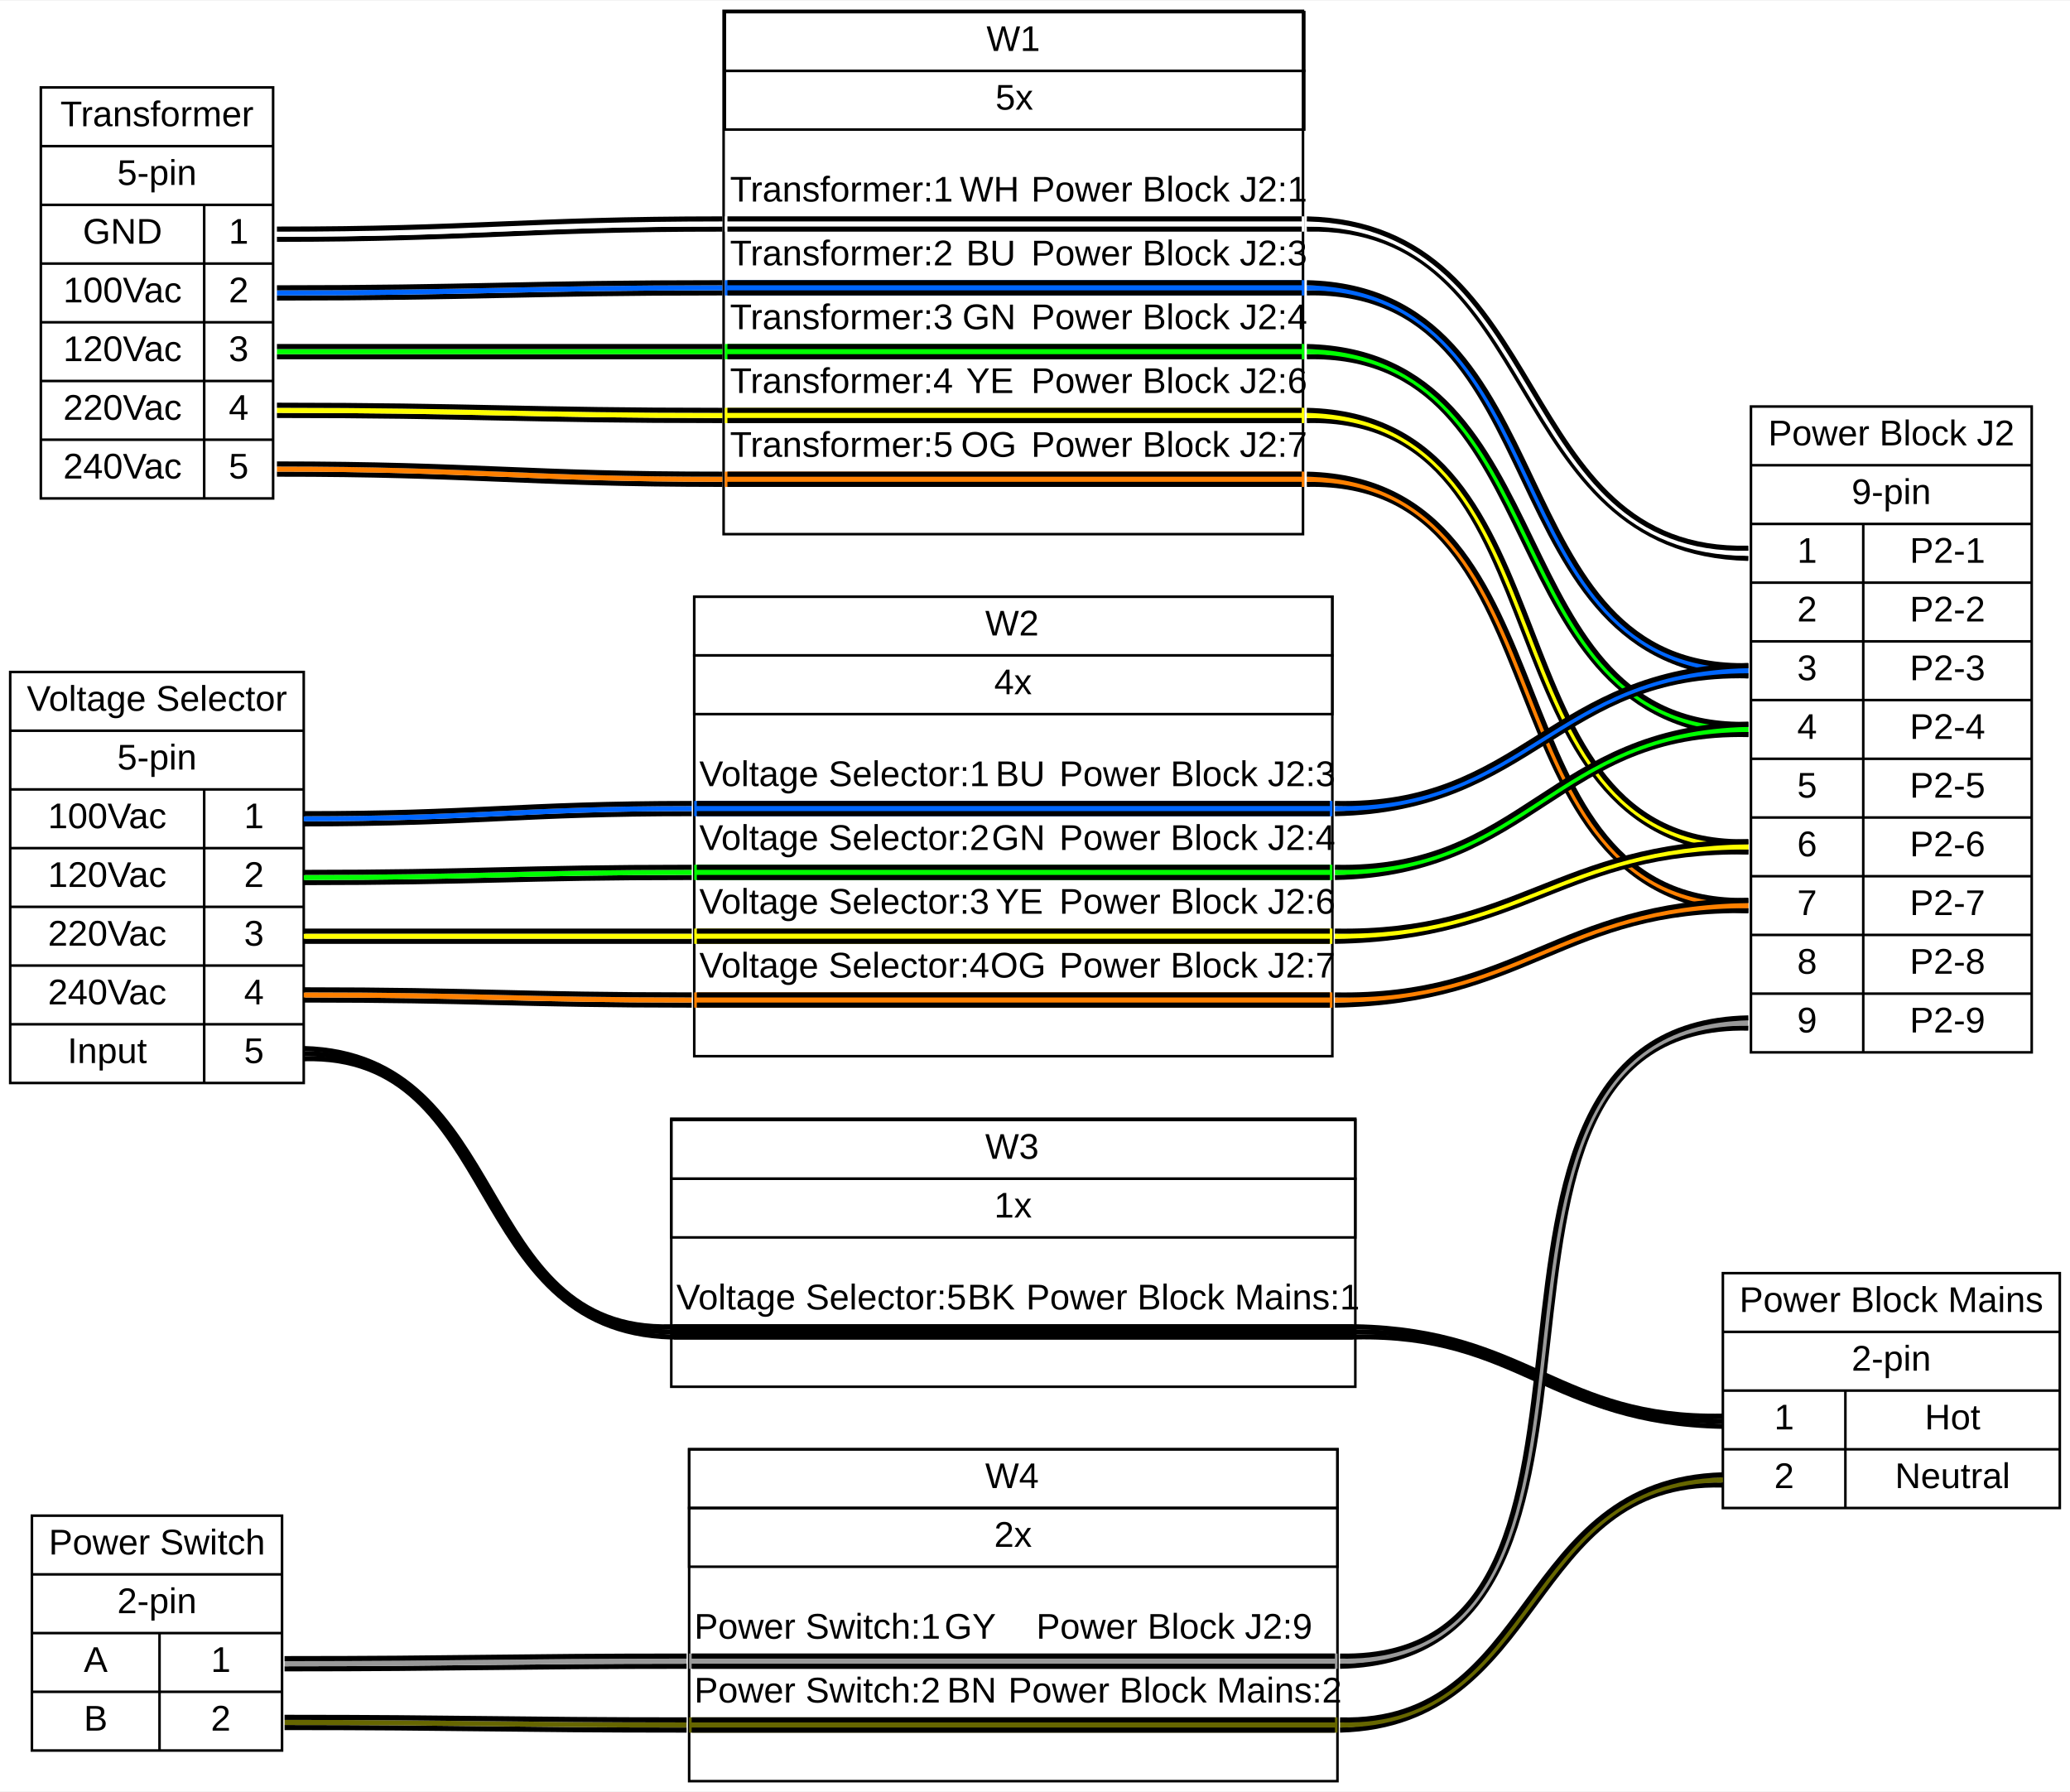
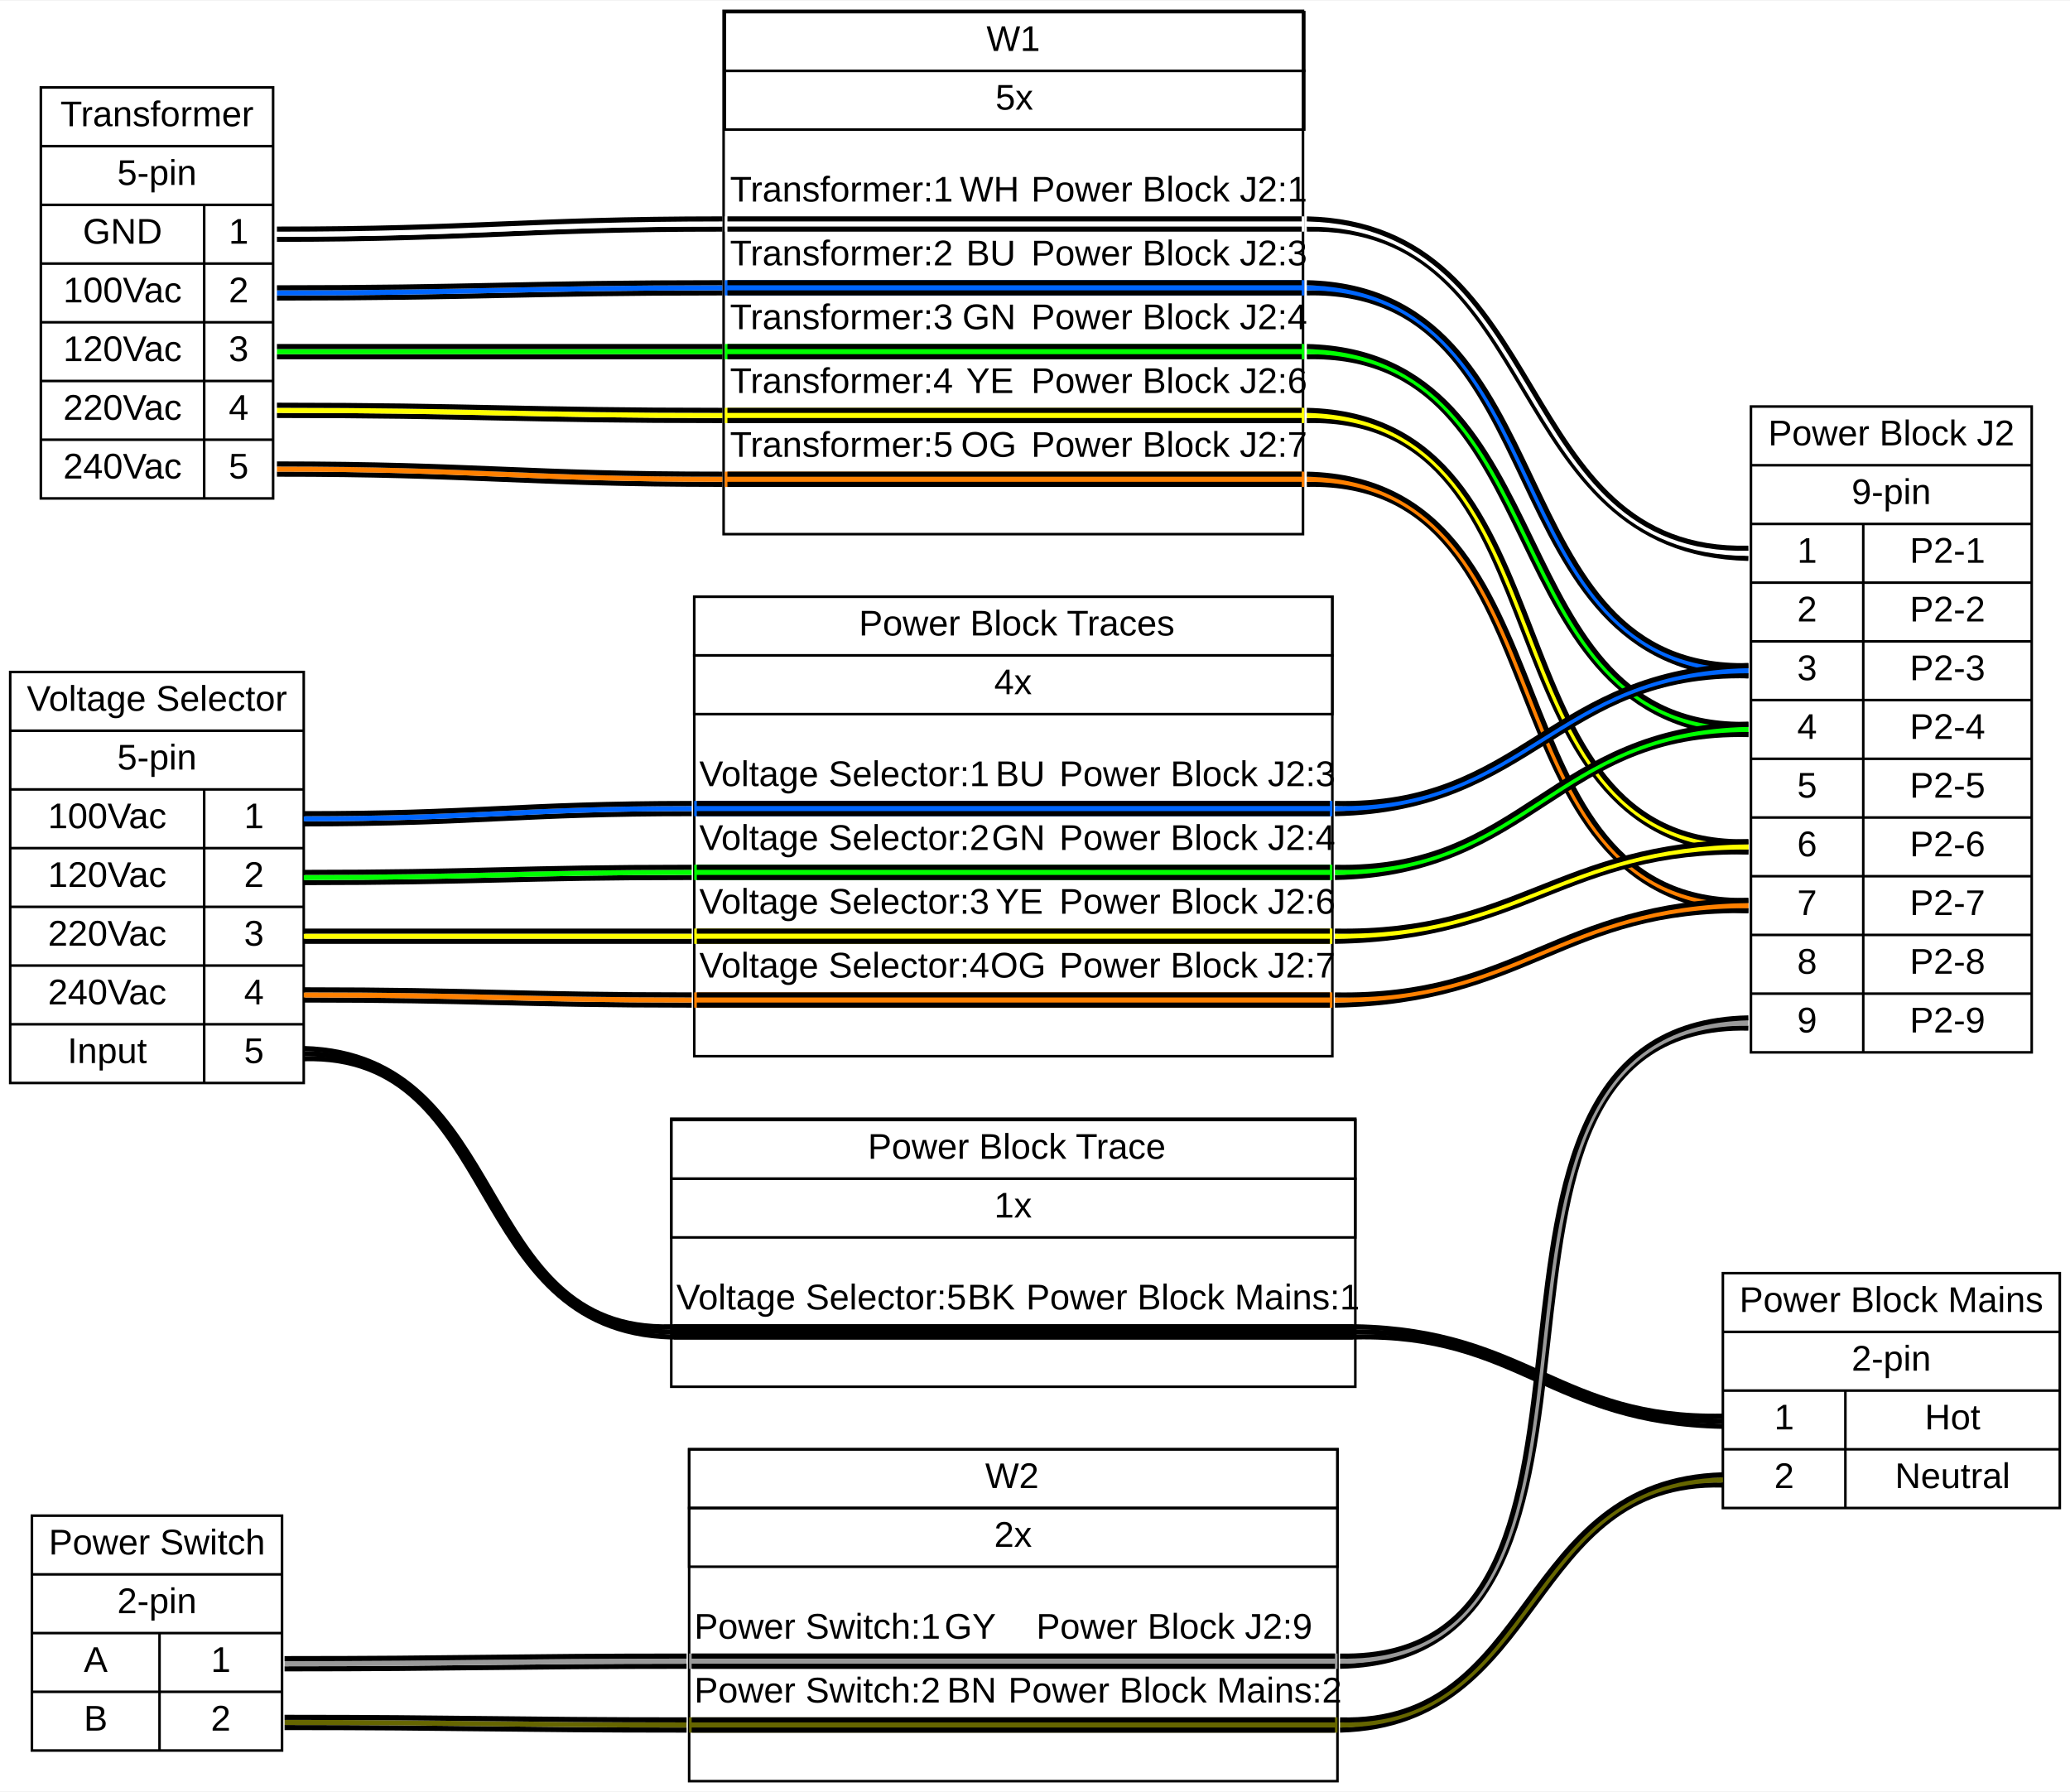
<svg xmlns="http://www.w3.org/2000/svg" width="811pt" height="702pt" viewBox="0.00 0.00 811.00 701.50">
  <g id="graph0" class="graph" transform="scale(1 1) rotate(0) translate(4 697.5)">
    <polygon fill="white" stroke="transparent" points="-4,4 -4,-697.5 807,-697.5 807,4 -4,4" />
    <g id="node1" class="node">
      <polygon fill="white" stroke="black" points="671,-107 671,-199 803,-199 803,-107 671,-107" />
      <text text-anchor="middle" x="737" y="-183.8" font-family="arial" font-size="14.00">Power Block Mains</text>
      <polyline fill="none" stroke="black" points="671,-176 803,-176 " />
      <text text-anchor="middle" x="737" y="-160.8" font-family="arial" font-size="14.00">2-pin</text>
      <polyline fill="none" stroke="black" points="671,-153 803,-153 " />
      <text text-anchor="middle" x="695" y="-137.8" font-family="arial" font-size="14.00">1</text>
      <polyline fill="none" stroke="black" points="671,-130 719,-130 " />
      <text text-anchor="middle" x="695" y="-114.8" font-family="arial" font-size="14.00">2</text>
      <polyline fill="none" stroke="black" points="719,-107 719,-153 " />
      <text text-anchor="middle" x="761" y="-137.8" font-family="arial" font-size="14.00">Hot</text>
      <polyline fill="none" stroke="black" points="719,-130 803,-130 " />
      <text text-anchor="middle" x="761" y="-114.8" font-family="arial" font-size="14.00">Neutral</text>
    </g>
    <g id="node2" class="node">
      <polygon fill="white" stroke="black" points="682,-285.5 682,-538.5 792,-538.5 792,-285.5 682,-285.5" />
      <text text-anchor="middle" x="737" y="-523.3" font-family="arial" font-size="14.00">Power Block J2</text>
      <polyline fill="none" stroke="black" points="682,-515.5 792,-515.5 " />
      <text text-anchor="middle" x="737" y="-500.3" font-family="arial" font-size="14.00">9-pin</text>
      <polyline fill="none" stroke="black" points="682,-492.5 792,-492.5 " />
      <text text-anchor="middle" x="704" y="-477.3" font-family="arial" font-size="14.00">1</text>
      <polyline fill="none" stroke="black" points="682,-469.5 726,-469.5 " />
      <text text-anchor="middle" x="704" y="-454.3" font-family="arial" font-size="14.00">2</text>
      <polyline fill="none" stroke="black" points="682,-446.5 726,-446.5 " />
      <text text-anchor="middle" x="704" y="-431.3" font-family="arial" font-size="14.00">3</text>
      <polyline fill="none" stroke="black" points="682,-423.5 726,-423.5 " />
      <text text-anchor="middle" x="704" y="-408.3" font-family="arial" font-size="14.00">4</text>
      <polyline fill="none" stroke="black" points="682,-400.5 726,-400.5 " />
      <text text-anchor="middle" x="704" y="-385.3" font-family="arial" font-size="14.00">5</text>
      <polyline fill="none" stroke="black" points="682,-377.5 726,-377.5 " />
      <text text-anchor="middle" x="704" y="-362.3" font-family="arial" font-size="14.00">6</text>
      <polyline fill="none" stroke="black" points="682,-354.5 726,-354.5 " />
      <text text-anchor="middle" x="704" y="-339.3" font-family="arial" font-size="14.00">7</text>
      <polyline fill="none" stroke="black" points="682,-331.5 726,-331.5 " />
      <text text-anchor="middle" x="704" y="-316.3" font-family="arial" font-size="14.00">8</text>
      <polyline fill="none" stroke="black" points="682,-308.5 726,-308.5 " />
      <text text-anchor="middle" x="704" y="-293.3" font-family="arial" font-size="14.00">9</text>
      <polyline fill="none" stroke="black" points="726,-285.5 726,-492.5 " />
      <text text-anchor="middle" x="759" y="-477.3" font-family="arial" font-size="14.00">P2-1</text>
      <polyline fill="none" stroke="black" points="726,-469.5 792,-469.5 " />
      <text text-anchor="middle" x="759" y="-454.3" font-family="arial" font-size="14.00">P2-2</text>
      <polyline fill="none" stroke="black" points="726,-446.5 792,-446.5 " />
      <text text-anchor="middle" x="759" y="-431.3" font-family="arial" font-size="14.00">P2-3</text>
      <polyline fill="none" stroke="black" points="726,-423.5 792,-423.5 " />
      <text text-anchor="middle" x="759" y="-408.3" font-family="arial" font-size="14.00">P2-4</text>
      <polyline fill="none" stroke="black" points="726,-400.5 792,-400.5 " />
      <text text-anchor="middle" x="759" y="-385.3" font-family="arial" font-size="14.00">P2-5</text>
      <polyline fill="none" stroke="black" points="726,-377.5 792,-377.5 " />
      <text text-anchor="middle" x="759" y="-362.3" font-family="arial" font-size="14.00">P2-6</text>
      <polyline fill="none" stroke="black" points="726,-354.5 792,-354.5 " />
      <text text-anchor="middle" x="759" y="-339.3" font-family="arial" font-size="14.00">P2-7</text>
      <polyline fill="none" stroke="black" points="726,-331.5 792,-331.5 " />
      <text text-anchor="middle" x="759" y="-316.3" font-family="arial" font-size="14.00">P2-8</text>
      <polyline fill="none" stroke="black" points="726,-308.5 792,-308.5 " />
      <text text-anchor="middle" x="759" y="-293.3" font-family="arial" font-size="14.00">P2-9</text>
    </g>
    <g id="node3" class="node">
      <polygon fill="white" stroke="black" points="12,-502.5 12,-663.5 103,-663.5 103,-502.5 12,-502.5" />
      <text text-anchor="middle" x="57.5" y="-648.3" font-family="arial" font-size="14.00">Transformer</text>
      <polyline fill="none" stroke="black" points="12,-640.5 103,-640.5 " />
      <text text-anchor="middle" x="57.5" y="-625.3" font-family="arial" font-size="14.00">5-pin</text>
      <polyline fill="none" stroke="black" points="12,-617.5 103,-617.5 " />
      <text text-anchor="middle" x="44" y="-602.3" font-family="arial" font-size="14.00">GND</text>
      <polyline fill="none" stroke="black" points="12,-594.5 76,-594.5 " />
      <text text-anchor="middle" x="44" y="-579.3" font-family="arial" font-size="14.00">100Vac</text>
      <polyline fill="none" stroke="black" points="12,-571.5 76,-571.5 " />
      <text text-anchor="middle" x="44" y="-556.3" font-family="arial" font-size="14.00">120Vac</text>
      <polyline fill="none" stroke="black" points="12,-548.5 76,-548.5 " />
      <text text-anchor="middle" x="44" y="-533.3" font-family="arial" font-size="14.00">220Vac</text>
      <polyline fill="none" stroke="black" points="12,-525.5 76,-525.5 " />
      <text text-anchor="middle" x="44" y="-510.3" font-family="arial" font-size="14.00">240Vac</text>
      <polyline fill="none" stroke="black" points="76,-502.5 76,-617.5 " />
      <text text-anchor="middle" x="89.5" y="-602.3" font-family="arial" font-size="14.00">1</text>
      <polyline fill="none" stroke="black" points="76,-594.5 103,-594.5 " />
      <text text-anchor="middle" x="89.5" y="-579.3" font-family="arial" font-size="14.00">2</text>
      <polyline fill="none" stroke="black" points="76,-571.5 103,-571.5 " />
      <text text-anchor="middle" x="89.5" y="-556.3" font-family="arial" font-size="14.00">3</text>
      <polyline fill="none" stroke="black" points="76,-548.5 103,-548.5 " />
      <text text-anchor="middle" x="89.5" y="-533.3" font-family="arial" font-size="14.00">4</text>
      <polyline fill="none" stroke="black" points="76,-525.5 103,-525.5 " />
      <text text-anchor="middle" x="89.5" y="-510.3" font-family="arial" font-size="14.00">5</text>
    </g>
    <g id="node6" class="node">
      <polygon fill="none" stroke="black" points="506.5,-693.5 279.5,-693.5 279.5,-488.5 506.5,-488.5 506.5,-693.5" />
      <polygon fill="none" stroke="black" points="280,-670 280,-693 507,-693 507,-670 280,-670" />
      <text text-anchor="start" x="382.5" y="-677.8" font-family="arial" font-size="14.00">W1</text>
      <polygon fill="none" stroke="black" points="280,-647 280,-670 507,-670 507,-647 280,-647" />
      <text text-anchor="start" x="386" y="-654.8" font-family="arial" font-size="14.00">5x</text>
      <text text-anchor="start" x="391.5" y="-635.8" font-family="arial" font-size="14.00"> </text>
      <text text-anchor="start" x="282" y="-618.8" font-family="arial" font-size="14.00">Transformer:1</text>
      <text text-anchor="start" x="372" y="-618.8" font-family="arial" font-size="14.00">WH</text>
      <text text-anchor="start" x="400" y="-618.8" font-family="arial" font-size="14.00">Power Block J2:1</text>
      <polygon fill="#ffffff" stroke="transparent" points="280,-607 280,-613 507,-613 507,-607 280,-607" />
      <polyline fill="none" stroke="black" stroke-width="2" points="281,-608 506,-608 " />
      <polyline fill="none" stroke="black" stroke-width="2" points="506,-612 281,-612 " />
      <text text-anchor="start" x="282" y="-593.8" font-family="arial" font-size="14.00">Transformer:2</text>
      <text text-anchor="start" x="374.5" y="-593.8" font-family="arial" font-size="14.00">BU</text>
      <text text-anchor="start" x="400" y="-593.8" font-family="arial" font-size="14.00">Power Block J2:3</text>
      <polygon fill="#0066ff" stroke="transparent" stroke-width="2" points="280,-582 280,-588 507,-588 507,-582 280,-582" />
      <polyline fill="none" stroke="black" stroke-width="2" points="281,-583 506,-583 " />
      <polyline fill="none" stroke="black" stroke-width="2" points="506,-587 281,-587 " />
      <text text-anchor="start" x="282" y="-568.8" font-family="arial" font-size="14.00">Transformer:3</text>
      <text text-anchor="start" x="373" y="-568.8" font-family="arial" font-size="14.00">GN</text>
      <text text-anchor="start" x="400" y="-568.8" font-family="arial" font-size="14.00">Power Block J2:4</text>
      <polygon fill="#00ff00" stroke="transparent" stroke-width="2" points="280,-557 280,-563 507,-563 507,-557 280,-557" />
      <polyline fill="none" stroke="black" stroke-width="2" points="281,-558 506,-558 " />
      <polyline fill="none" stroke="black" stroke-width="2" points="506,-562 281,-562 " />
      <text text-anchor="start" x="282" y="-543.8" font-family="arial" font-size="14.00">Transformer:4</text>
      <text text-anchor="start" x="374.5" y="-543.8" font-family="arial" font-size="14.00">YE</text>
      <text text-anchor="start" x="400" y="-543.8" font-family="arial" font-size="14.00">Power Block J2:6</text>
      <polygon fill="#ffff00" stroke="transparent" stroke-width="2" points="280,-532 280,-538 507,-538 507,-532 280,-532" />
      <polyline fill="none" stroke="black" stroke-width="2" points="281,-533 506,-533 " />
      <polyline fill="none" stroke="black" stroke-width="2" points="506,-537 281,-537 " />
      <text text-anchor="start" x="282" y="-518.8" font-family="arial" font-size="14.00">Transformer:5</text>
      <text text-anchor="start" x="372.5" y="-518.8" font-family="arial" font-size="14.00">OG</text>
      <text text-anchor="start" x="400" y="-518.8" font-family="arial" font-size="14.00">Power Block J2:7</text>
      <polygon fill="#ff8000" stroke="transparent" stroke-width="2" points="280,-507 280,-513 507,-513 507,-507 280,-507" />
      <polyline fill="none" stroke="black" stroke-width="2" points="281,-508 506,-508 " />
      <polyline fill="none" stroke="black" stroke-width="2" points="506,-512 281,-512 " />
      <text text-anchor="start" x="323" y="-493.8" font-family="arial" font-size="14.00"> </text>
    </g>
    <g id="edge1" class="edge">
      <path fill="none" stroke="#000000" stroke-width="2" d="M104.5,-604C182.48,-604.04 201.83,-608.04 279,-608" />
      <path fill="none" stroke="#ffffff" stroke-width="2" d="M104.5,-606C182.08,-606 201.42,-610 279,-610" />
      <path fill="none" stroke="#000000" stroke-width="2" d="M104.5,-608C181.67,-607.96 201.02,-611.96 279,-612" />
    </g>
    <g id="edge3" class="edge">
      <path fill="none" stroke="#000000" stroke-width="2" d="M104.5,-581C182.27,-581.01 201.64,-583.01 279,-583" />
      <path fill="none" stroke="#0066ff" stroke-width="2" d="M104.5,-583C182.06,-583 201.44,-585 279,-585" />
      <path fill="none" stroke="#000000" stroke-width="2" d="M104.5,-585C181.86,-584.99 201.23,-586.99 279,-587" />
    </g>
    <g id="edge5" class="edge">
      <path fill="none" stroke="#000000" stroke-width="2" d="M104.5,-558C182.06,-558 201.44,-558 279,-558" />
      <path fill="none" stroke="#00ff00" stroke-width="2" d="M104.5,-560C182.06,-560 201.44,-560 279,-560" />
      <path fill="none" stroke="#000000" stroke-width="2" d="M104.5,-562C182.06,-562 201.44,-562 279,-562" />
    </g>
    <g id="edge7" class="edge">
      <path fill="none" stroke="#000000" stroke-width="2" d="M104.5,-535C181.86,-535.01 201.23,-533.01 279,-533" />
      <path fill="none" stroke="#ffff00" stroke-width="2" d="M104.5,-537C182.06,-537 201.44,-535 279,-535" />
      <path fill="none" stroke="#000000" stroke-width="2" d="M104.5,-539C182.27,-538.99 201.64,-536.99 279,-537" />
    </g>
    <g id="edge9" class="edge">
      <path fill="none" stroke="#000000" stroke-width="2" d="M104.5,-512C181.67,-512.04 201.02,-508.04 279,-508" />
      <path fill="none" stroke="#ff8000" stroke-width="2" d="M104.5,-514C182.08,-514 201.42,-510 279,-510" />
      <path fill="none" stroke="#000000" stroke-width="2" d="M104.5,-516C182.48,-515.96 201.83,-511.96 279,-512" />
    </g>
    <g id="node4" class="node">
      <polygon fill="white" stroke="black" points="8.5,-12 8.5,-104 106.5,-104 106.5,-12 8.5,-12" />
      <text text-anchor="middle" x="57.5" y="-88.8" font-family="arial" font-size="14.00">Power Switch</text>
      <polyline fill="none" stroke="black" points="8.5,-81 106.5,-81 " />
      <text text-anchor="middle" x="57.5" y="-65.8" font-family="arial" font-size="14.00">2-pin</text>
      <polyline fill="none" stroke="black" points="8.5,-58 106.5,-58 " />
      <text text-anchor="middle" x="33.5" y="-42.8" font-family="arial" font-size="14.00">A</text>
      <polyline fill="none" stroke="black" points="8.5,-35 58.5,-35 " />
      <text text-anchor="middle" x="33.5" y="-19.8" font-family="arial" font-size="14.00">B</text>
      <polyline fill="none" stroke="black" points="58.5,-12 58.5,-58 " />
      <text text-anchor="middle" x="82.5" y="-42.8" font-family="arial" font-size="14.00">1</text>
      <polyline fill="none" stroke="black" points="58.5,-35 106.5,-35 " />
      <text text-anchor="middle" x="82.5" y="-19.8" font-family="arial" font-size="14.00">2</text>
    </g>
    <g id="node9" class="node">
      <polygon fill="none" stroke="black" points="520,-130 266,-130 266,0 520,0 520,-130" />
      <polygon fill="none" stroke="black" points="266,-107 266,-130 520,-130 520,-107 266,-107" />
-       <text text-anchor="start" x="382" y="-114.8" font-family="arial" font-size="14.00">W4</text>
+       <text text-anchor="start" x="382" y="-114.8" font-family="arial" font-size="14.00">W2</text>
      <polygon fill="none" stroke="black" points="266,-84 266,-107 520,-107 520,-84 266,-84" />
      <text text-anchor="start" x="385.5" y="-91.8" font-family="arial" font-size="14.00">2x</text>
      <text text-anchor="start" x="391" y="-72.8" font-family="arial" font-size="14.00"> </text>
      <text text-anchor="start" x="268" y="-55.8" font-family="arial" font-size="14.00">Power Switch:1</text>
      <text text-anchor="start" x="366" y="-55.8" font-family="arial" font-size="14.00">GY</text>
      <text text-anchor="start" x="402" y="-55.8" font-family="arial" font-size="14.00">Power Block J2:9</text>
      <polygon fill="#999999" stroke="transparent" points="266,-44 266,-50 520,-50 520,-44 266,-44" />
      <polyline fill="none" stroke="black" stroke-width="2" points="267,-45 519,-45 " />
      <polyline fill="none" stroke="black" stroke-width="2" points="519,-49 267,-49 " />
      <text text-anchor="start" x="268" y="-30.8" font-family="arial" font-size="14.00">Power Switch:2</text>
      <text text-anchor="start" x="367" y="-30.8" font-family="arial" font-size="14.00">BN</text>
      <text text-anchor="start" x="391" y="-30.8" font-family="arial" font-size="14.00">Power Block Mains:2</text>
      <polygon fill="#666600" stroke="transparent" stroke-width="2" points="266,-19 266,-25 520,-25 520,-19 266,-19" />
      <polyline fill="none" stroke="black" stroke-width="2" points="267,-20 519,-20 " />
      <polyline fill="none" stroke="black" stroke-width="2" points="519,-24 267,-24 " />
      <text text-anchor="start" x="313" y="-5.8" font-family="arial" font-size="14.00"> </text>
    </g>
    <g id="edge21" class="edge">
      <path fill="none" stroke="#000000" stroke-width="2" d="M107.5,-44C177.62,-44 195.11,-45 265,-45" />
      <path fill="none" stroke="#999999" stroke-width="2" d="M107.5,-46C177.5,-46 195,-47 265,-47" />
      <path fill="none" stroke="#000000" stroke-width="2" d="M107.5,-48C177.39,-48 194.88,-49 265,-49" />
    </g>
    <g id="edge23" class="edge">
      <path fill="none" stroke="#000000" stroke-width="2" d="M107.5,-21C177.39,-21 194.88,-20 265,-20" />
      <path fill="none" stroke="#666600" stroke-width="2" d="M107.5,-23C177.5,-23 195,-22 265,-22" />
      <path fill="none" stroke="#000000" stroke-width="2" d="M107.5,-25C177.62,-25 195.11,-24 265,-24" />
    </g>
    <g id="node5" class="node">
      <polygon fill="white" stroke="black" points="0,-273.5 0,-434.5 115,-434.5 115,-273.5 0,-273.5" />
      <text text-anchor="middle" x="57.5" y="-419.3" font-family="arial" font-size="14.00">Voltage Selector</text>
      <polyline fill="none" stroke="black" points="0,-411.5 115,-411.5 " />
      <text text-anchor="middle" x="57.5" y="-396.3" font-family="arial" font-size="14.00">5-pin</text>
      <polyline fill="none" stroke="black" points="0,-388.5 115,-388.5 " />
      <text text-anchor="middle" x="38" y="-373.3" font-family="arial" font-size="14.00">100Vac</text>
      <polyline fill="none" stroke="black" points="0,-365.5 76,-365.5 " />
      <text text-anchor="middle" x="38" y="-350.3" font-family="arial" font-size="14.00">120Vac</text>
      <polyline fill="none" stroke="black" points="0,-342.5 76,-342.5 " />
      <text text-anchor="middle" x="38" y="-327.3" font-family="arial" font-size="14.00">220Vac</text>
      <polyline fill="none" stroke="black" points="0,-319.5 76,-319.5 " />
      <text text-anchor="middle" x="38" y="-304.3" font-family="arial" font-size="14.00">240Vac</text>
      <polyline fill="none" stroke="black" points="0,-296.5 76,-296.5 " />
      <text text-anchor="middle" x="38" y="-281.3" font-family="arial" font-size="14.00">Input</text>
      <polyline fill="none" stroke="black" points="76,-273.5 76,-388.5 " />
      <text text-anchor="middle" x="95.5" y="-373.3" font-family="arial" font-size="14.00">1</text>
      <polyline fill="none" stroke="black" points="76,-365.5 115,-365.5 " />
      <text text-anchor="middle" x="95.5" y="-350.3" font-family="arial" font-size="14.00">2</text>
      <polyline fill="none" stroke="black" points="76,-342.5 115,-342.5 " />
      <text text-anchor="middle" x="95.5" y="-327.3" font-family="arial" font-size="14.00">3</text>
      <polyline fill="none" stroke="black" points="76,-319.5 115,-319.5 " />
      <text text-anchor="middle" x="95.5" y="-304.3" font-family="arial" font-size="14.00">4</text>
      <polyline fill="none" stroke="black" points="76,-296.5 115,-296.5 " />
      <text text-anchor="middle" x="95.5" y="-281.3" font-family="arial" font-size="14.00">5</text>
    </g>
    <g id="node7" class="node">
      <polygon fill="none" stroke="black" points="518,-464 268,-464 268,-284 518,-284 518,-464" />
      <polygon fill="none" stroke="black" points="268,-441 268,-464 518,-464 518,-441 268,-441" />
-       <text text-anchor="start" x="382" y="-448.8" font-family="arial" font-size="14.00">W2</text>
+       <text text-anchor="start" x="332.5" y="-448.8" font-family="arial" font-size="14.00">Power Block Traces</text>
      <polygon fill="none" stroke="black" points="268,-418 268,-441 518,-441 518,-418 268,-418" />
      <text text-anchor="start" x="385.5" y="-425.8" font-family="arial" font-size="14.00">4x</text>
      <text text-anchor="start" x="391" y="-406.8" font-family="arial" font-size="14.00"> </text>
      <text text-anchor="start" x="270" y="-389.8" font-family="arial" font-size="14.00">Voltage Selector:1</text>
      <text text-anchor="start" x="386" y="-389.8" font-family="arial" font-size="14.00">BU</text>
      <text text-anchor="start" x="411" y="-389.8" font-family="arial" font-size="14.00">Power Block J2:3</text>
      <polygon fill="#0066ff" stroke="transparent" points="268,-378 268,-384 518,-384 518,-378 268,-378" />
      <polyline fill="none" stroke="black" stroke-width="2" points="269,-379 517,-379 " />
      <polyline fill="none" stroke="black" stroke-width="2" points="517,-383 269,-383 " />
      <text text-anchor="start" x="270" y="-364.8" font-family="arial" font-size="14.00">Voltage Selector:2</text>
      <text text-anchor="start" x="384.5" y="-364.8" font-family="arial" font-size="14.00">GN</text>
      <text text-anchor="start" x="411" y="-364.8" font-family="arial" font-size="14.00">Power Block J2:4</text>
      <polygon fill="#00ff00" stroke="transparent" stroke-width="2" points="268,-353 268,-359 518,-359 518,-353 268,-353" />
      <polyline fill="none" stroke="black" stroke-width="2" points="269,-354 517,-354 " />
      <polyline fill="none" stroke="black" stroke-width="2" points="517,-358 269,-358 " />
      <text text-anchor="start" x="270" y="-339.8" font-family="arial" font-size="14.00">Voltage Selector:3</text>
      <text text-anchor="start" x="386" y="-339.8" font-family="arial" font-size="14.00">YE</text>
      <text text-anchor="start" x="411" y="-339.8" font-family="arial" font-size="14.00">Power Block J2:6</text>
      <polygon fill="#ffff00" stroke="transparent" stroke-width="2" points="268,-328 268,-334 518,-334 518,-328 268,-328" />
      <polyline fill="none" stroke="black" stroke-width="2" points="269,-329 517,-329 " />
      <polyline fill="none" stroke="black" stroke-width="2" points="517,-333 269,-333 " />
      <text text-anchor="start" x="270" y="-314.8" font-family="arial" font-size="14.00">Voltage Selector:4</text>
      <text text-anchor="start" x="384" y="-314.8" font-family="arial" font-size="14.00">OG</text>
      <text text-anchor="start" x="411" y="-314.8" font-family="arial" font-size="14.00">Power Block J2:7</text>
      <polygon fill="#ff8000" stroke="transparent" stroke-width="2" points="268,-303 268,-309 518,-309 518,-303 268,-303" />
      <polyline fill="none" stroke="black" stroke-width="2" points="269,-304 517,-304 " />
      <polyline fill="none" stroke="black" stroke-width="2" points="517,-308 269,-308 " />
      <text text-anchor="start" x="323" y="-289.8" font-family="arial" font-size="14.00"> </text>
    </g>
    <g id="edge11" class="edge">
      <path fill="none" stroke="#000000" stroke-width="2" d="M115,-375C183.04,-375.05 199.88,-379.05 267,-379" />
      <path fill="none" stroke="#0066ff" stroke-width="2" d="M115,-377C182.58,-377 199.42,-381 267,-381" />
      <path fill="none" stroke="#000000" stroke-width="2" d="M115,-379C182.12,-378.95 198.96,-382.95 267,-383" />
    </g>
    <g id="edge13" class="edge">
      <path fill="none" stroke="#000000" stroke-width="2" d="M115,-352C182.8,-352.01 199.67,-354.01 267,-354" />
      <path fill="none" stroke="#00ff00" stroke-width="2" d="M115,-354C182.56,-354 199.44,-356 267,-356" />
      <path fill="none" stroke="#000000" stroke-width="2" d="M115,-356C182.33,-355.99 199.2,-357.99 267,-358" />
    </g>
    <g id="edge15" class="edge">
      <path fill="none" stroke="#000000" stroke-width="2" d="M115,-329C182.56,-329 199.44,-329 267,-329" />
      <path fill="none" stroke="#ffff00" stroke-width="2" d="M115,-331C182.56,-331 199.44,-331 267,-331" />
      <path fill="none" stroke="#000000" stroke-width="2" d="M115,-333C182.56,-333 199.44,-333 267,-333" />
    </g>
    <g id="edge17" class="edge">
      <path fill="none" stroke="#000000" stroke-width="2" d="M115,-306C182.33,-306.01 199.2,-304.01 267,-304" />
      <path fill="none" stroke="#ff8000" stroke-width="2" d="M115,-308C182.56,-308 199.44,-306 267,-306" />
      <path fill="none" stroke="#000000" stroke-width="2" d="M115,-310C182.8,-309.99 199.67,-307.99 267,-308" />
    </g>
    <g id="node8" class="node">
      <polygon fill="none" stroke="black" points="527,-259.5 259,-259.5 259,-154.5 527,-154.5 527,-259.5" />
      <polygon fill="none" stroke="black" points="259,-236 259,-259 527,-259 527,-236 259,-236" />
-       <text text-anchor="start" x="382" y="-243.8" font-family="arial" font-size="14.00">W3</text>
+       <text text-anchor="start" x="336" y="-243.8" font-family="arial" font-size="14.00">Power Block Trace</text>
      <polygon fill="none" stroke="black" points="259,-213 259,-236 527,-236 527,-213 259,-213" />
      <text text-anchor="start" x="385.5" y="-220.8" font-family="arial" font-size="14.00">1x</text>
      <text text-anchor="start" x="391" y="-201.8" font-family="arial" font-size="14.00"> </text>
      <text text-anchor="start" x="261" y="-184.8" font-family="arial" font-size="14.00">Voltage Selector:5</text>
      <text text-anchor="start" x="375" y="-184.8" font-family="arial" font-size="14.00">BK</text>
      <text text-anchor="start" x="398" y="-184.8" font-family="arial" font-size="14.00">Power Block Mains:1</text>
      <polygon fill="#000000" stroke="transparent" points="259,-173 259,-179 527,-179 527,-173 259,-173" />
      <polyline fill="none" stroke="black" stroke-width="2" points="260,-174 526,-174 " />
      <polyline fill="none" stroke="black" stroke-width="2" points="526,-178 260,-178 " />
      <text text-anchor="start" x="314" y="-159.8" font-family="arial" font-size="14.00"> </text>
    </g>
    <g id="edge19" class="edge">
      <path fill="none" stroke="#000000" stroke-width="2" d="M115,-283C193.29,-285.3 176.76,-176.3 259,-174" />
      <path fill="none" stroke="#000000" stroke-width="2" d="M115,-285C195.27,-285 178.73,-176 259,-176" />
      <path fill="none" stroke="#000000" stroke-width="2" d="M115,-287C197.24,-284.7 180.71,-175.7 259,-178" />
    </g>
    <g id="edge2" class="edge">
      <path fill="none" stroke="#000000" stroke-width="2" d="M508,-608C601.93,-610.29 583.11,-481.29 681,-479" />
      <path fill="none" stroke="#ffffff" stroke-width="2" d="M508,-610C603.91,-610 585.09,-481 681,-481" />
      <path fill="none" stroke="#000000" stroke-width="2" d="M508,-612C605.89,-609.71 587.07,-480.71 681,-483" />
    </g>
    <g id="edge4" class="edge">
      <path fill="none" stroke="#000000" stroke-width="2" d="M508,-583C607.81,-585.4 577.27,-435.4 681,-433" />
      <path fill="none" stroke="#0066ff" stroke-width="2" d="M508,-585C609.77,-585 579.23,-435 681,-435" />
      <path fill="none" stroke="#000000" stroke-width="2" d="M508,-587C611.73,-584.6 581.19,-434.6 681,-437" />
    </g>
    <g id="edge6" class="edge">
      <path fill="none" stroke="#000000" stroke-width="2" d="M508,-558C607.22,-560.39 577.85,-412.39 681,-410" />
      <path fill="none" stroke="#00ff00" stroke-width="2" d="M508,-560C609.19,-560 579.81,-412 681,-412" />
      <path fill="none" stroke="#000000" stroke-width="2" d="M508,-562C611.15,-559.61 581.78,-411.61 681,-414" />
    </g>
    <g id="edge8" class="edge">
      <path fill="none" stroke="#000000" stroke-width="2" d="M508,-533C613.55,-535.48 571.57,-366.48 681,-364" />
      <path fill="none" stroke="#ffff00" stroke-width="2" d="M508,-535C615.49,-535 573.51,-366 681,-366" />
      <path fill="none" stroke="#000000" stroke-width="2" d="M508,-537C617.43,-534.52 575.45,-365.52 681,-368" />
    </g>
    <g id="edge10" class="edge">
      <path fill="none" stroke="#000000" stroke-width="2" d="M508,-508C612.93,-510.47 572.19,-343.47 681,-341" />
      <path fill="none" stroke="#ff8000" stroke-width="2" d="M508,-510C614.87,-510 574.13,-343 681,-343" />
      <path fill="none" stroke="#000000" stroke-width="2" d="M508,-512C616.81,-509.53 576.07,-342.53 681,-345" />
    </g>
    <g id="edge12" class="edge">
      <path fill="none" stroke="#000000" stroke-width="2" d="M519,-379C596.86,-380.63 607.07,-434.63 681,-433" />
      <path fill="none" stroke="#0066ff" stroke-width="2" d="M519,-381C594.89,-381 605.11,-435 681,-435" />
      <path fill="none" stroke="#000000" stroke-width="2" d="M519,-383C592.93,-381.37 603.14,-435.37 681,-437" />
    </g>
    <g id="edge14" class="edge">
      <path fill="none" stroke="#000000" stroke-width="2" d="M519,-354C597.15,-355.66 606.79,-411.66 681,-410" />
      <path fill="none" stroke="#00ff00" stroke-width="2" d="M519,-356C595.18,-356 604.82,-412 681,-412" />
      <path fill="none" stroke="#000000" stroke-width="2" d="M519,-358C593.21,-356.34 602.85,-412.34 681,-414" />
    </g>
    <g id="edge16" class="edge">
      <path fill="none" stroke="#000000" stroke-width="2" d="M519,-329C594.51,-330.23 609.18,-365.23 681,-364" />
      <path fill="none" stroke="#ffff00" stroke-width="2" d="M519,-331C592.66,-331 607.34,-366 681,-366" />
      <path fill="none" stroke="#000000" stroke-width="2" d="M519,-333C590.82,-331.77 605.49,-366.77 681,-368" />
    </g>
    <g id="edge18" class="edge">
      <path fill="none" stroke="#000000" stroke-width="2" d="M519,-304C594.72,-305.28 609.01,-342.28 681,-341" />
      <path fill="none" stroke="#ff8000" stroke-width="2" d="M519,-306C592.85,-306 607.15,-343 681,-343" />
      <path fill="none" stroke="#000000" stroke-width="2" d="M519,-308C590.99,-306.72 605.28,-343.72 681,-345" />
    </g>
    <g id="edge20" class="edge">
      <path fill="none" stroke="#000000" stroke-width="2" d="M527,-174C590.98,-175.34 603.25,-140.34 671,-139" />
      <path fill="none" stroke="#000000" stroke-width="2" d="M527,-176C592.86,-176 605.14,-141 671,-141" />
      <path fill="none" stroke="#000000" stroke-width="2" d="M527,-178C594.75,-176.66 607.02,-141.66 671,-143" />
    </g>
    <g id="edge24" class="edge">
      <path fill="none" stroke="#000000" stroke-width="2" d="M521,-20C602.14,-22.17 593.84,-118.17 671,-116" />
      <path fill="none" stroke="#666600" stroke-width="2" d="M521,-22C600.15,-22 591.85,-118 671,-118" />
      <path fill="none" stroke="#000000" stroke-width="2" d="M521,-24C598.16,-21.83 589.86,-117.83 671,-120" />
    </g>
    <g id="edge22" class="edge">
      <path fill="none" stroke="#000000" stroke-width="2" d="M521,-45C654.77,-47.77 550.93,-297.77 681,-295" />
      <path fill="none" stroke="#999999" stroke-width="2" d="M521,-47C652.92,-47 549.08,-297 681,-297" />
      <path fill="none" stroke="#000000" stroke-width="2" d="M521,-49C651.07,-46.23 547.23,-296.23 681,-299" />
    </g>
  </g>
</svg>
